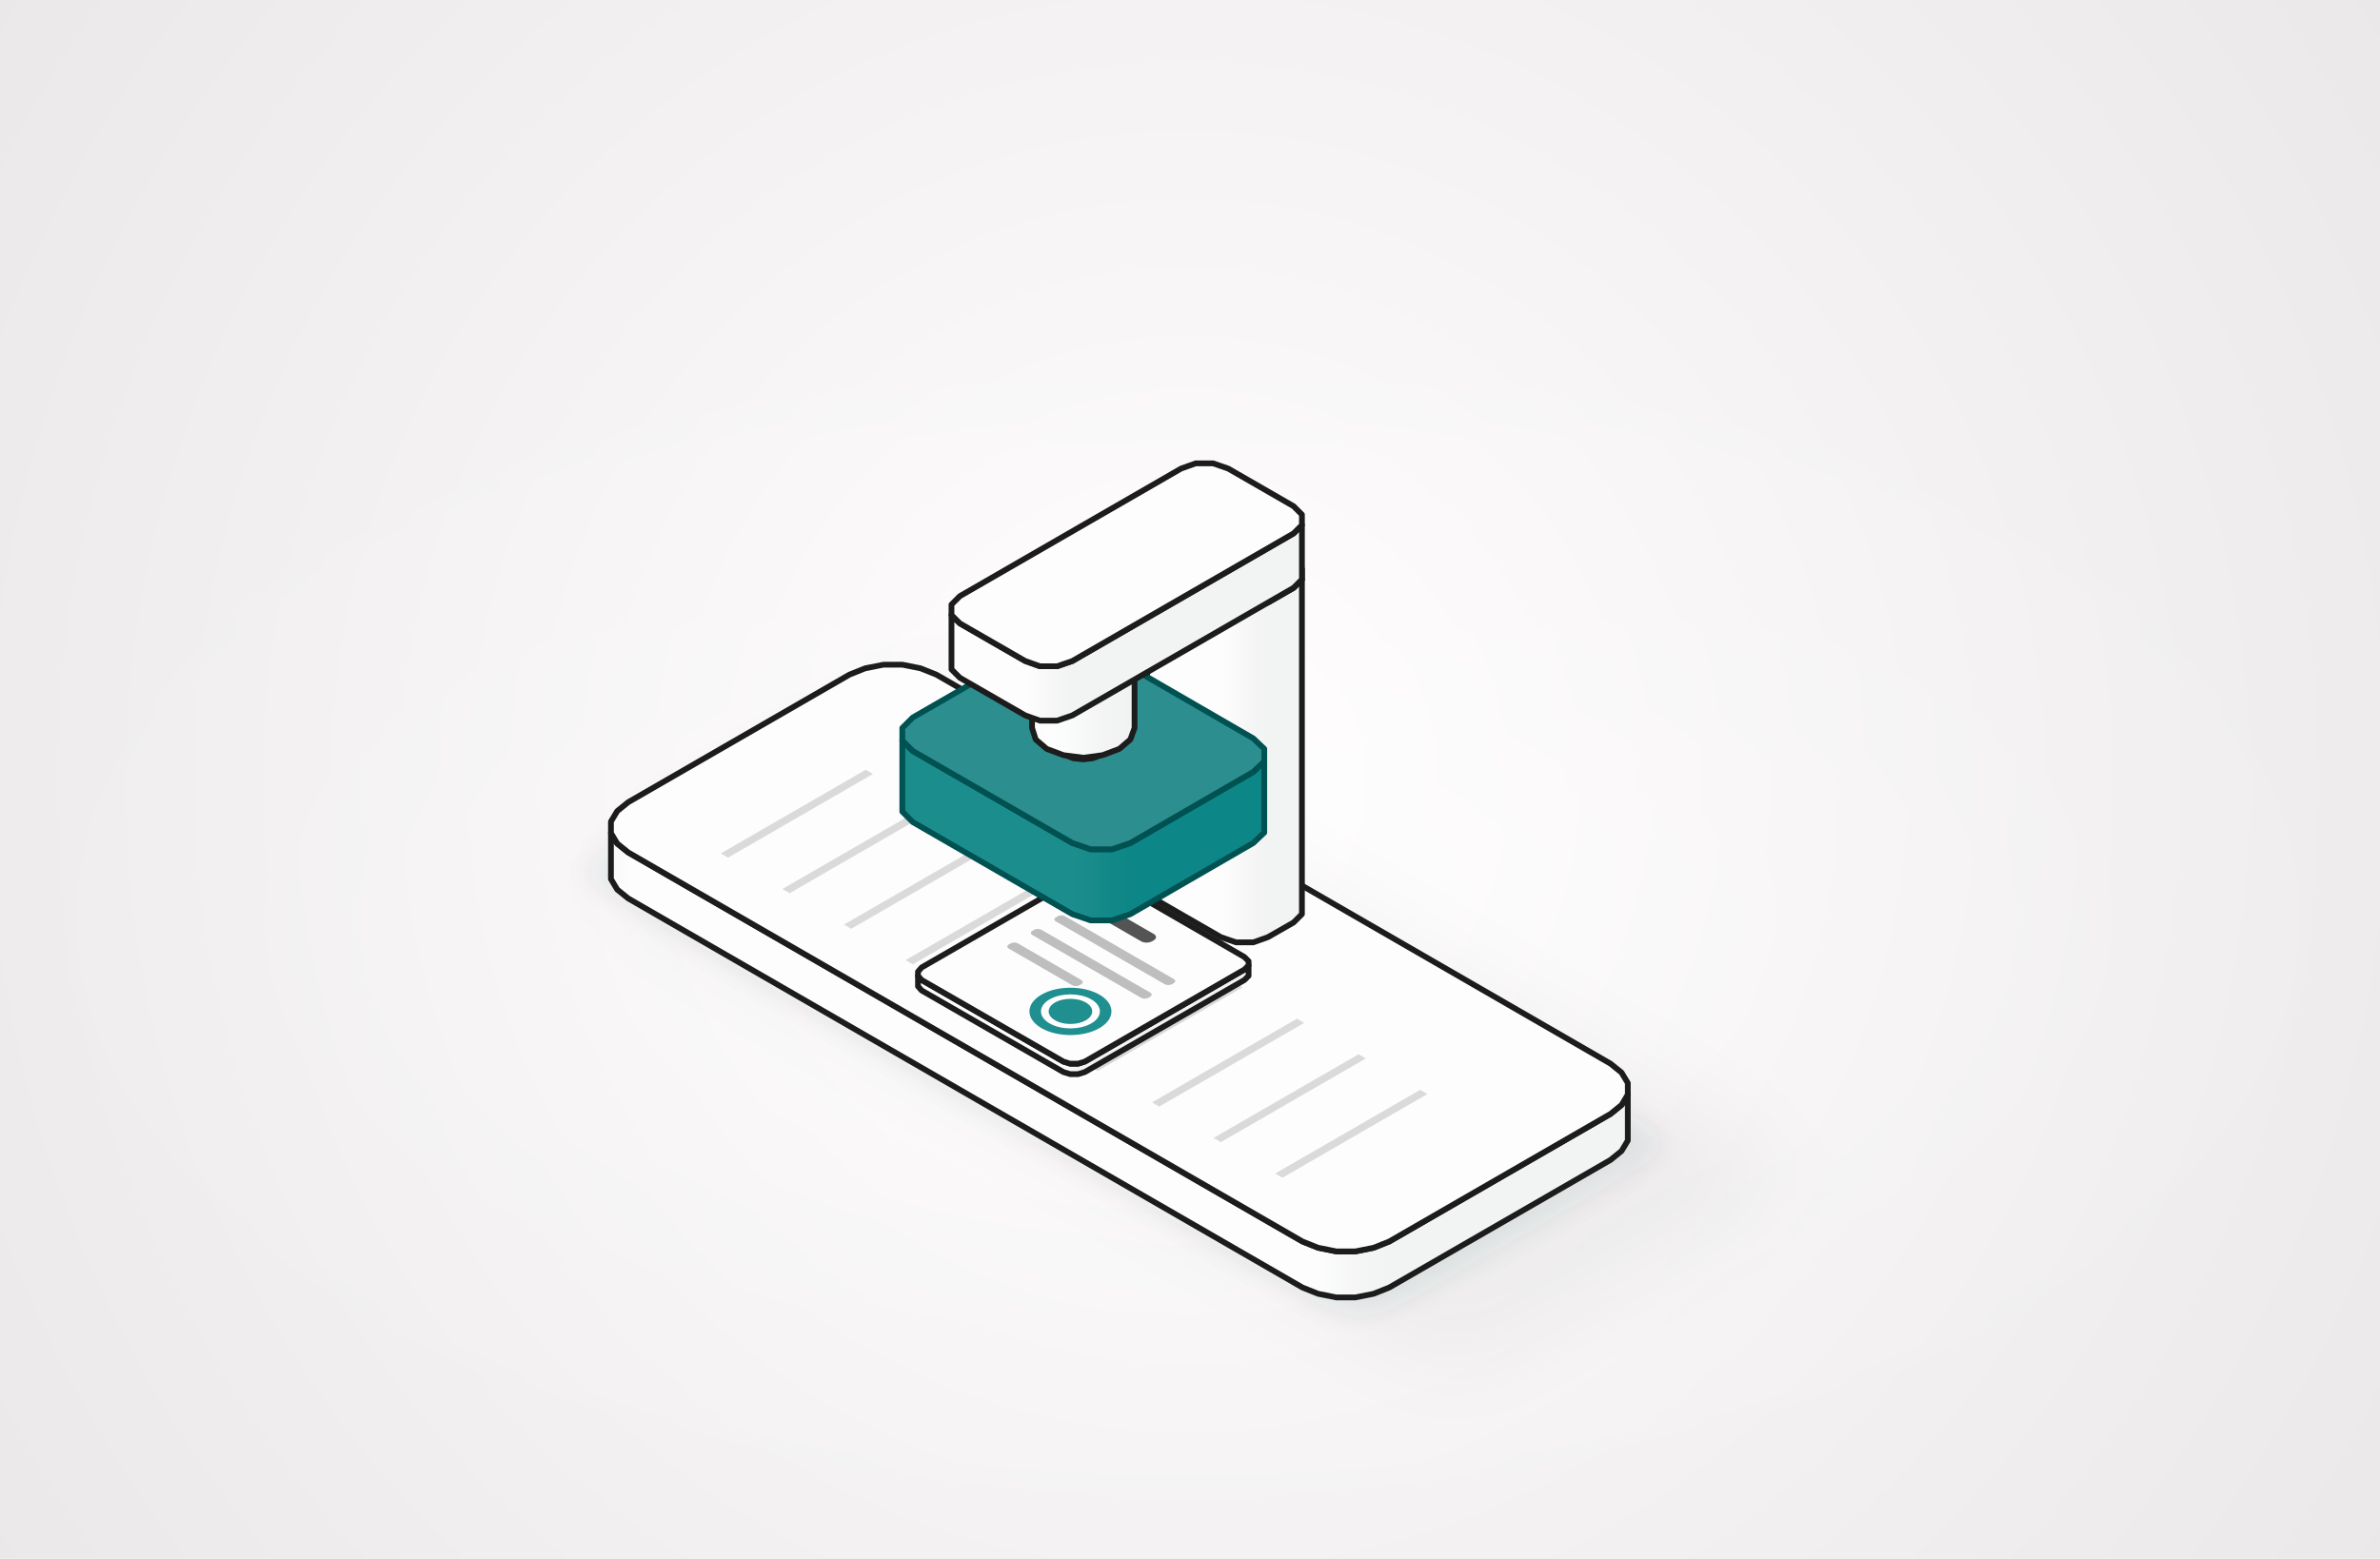
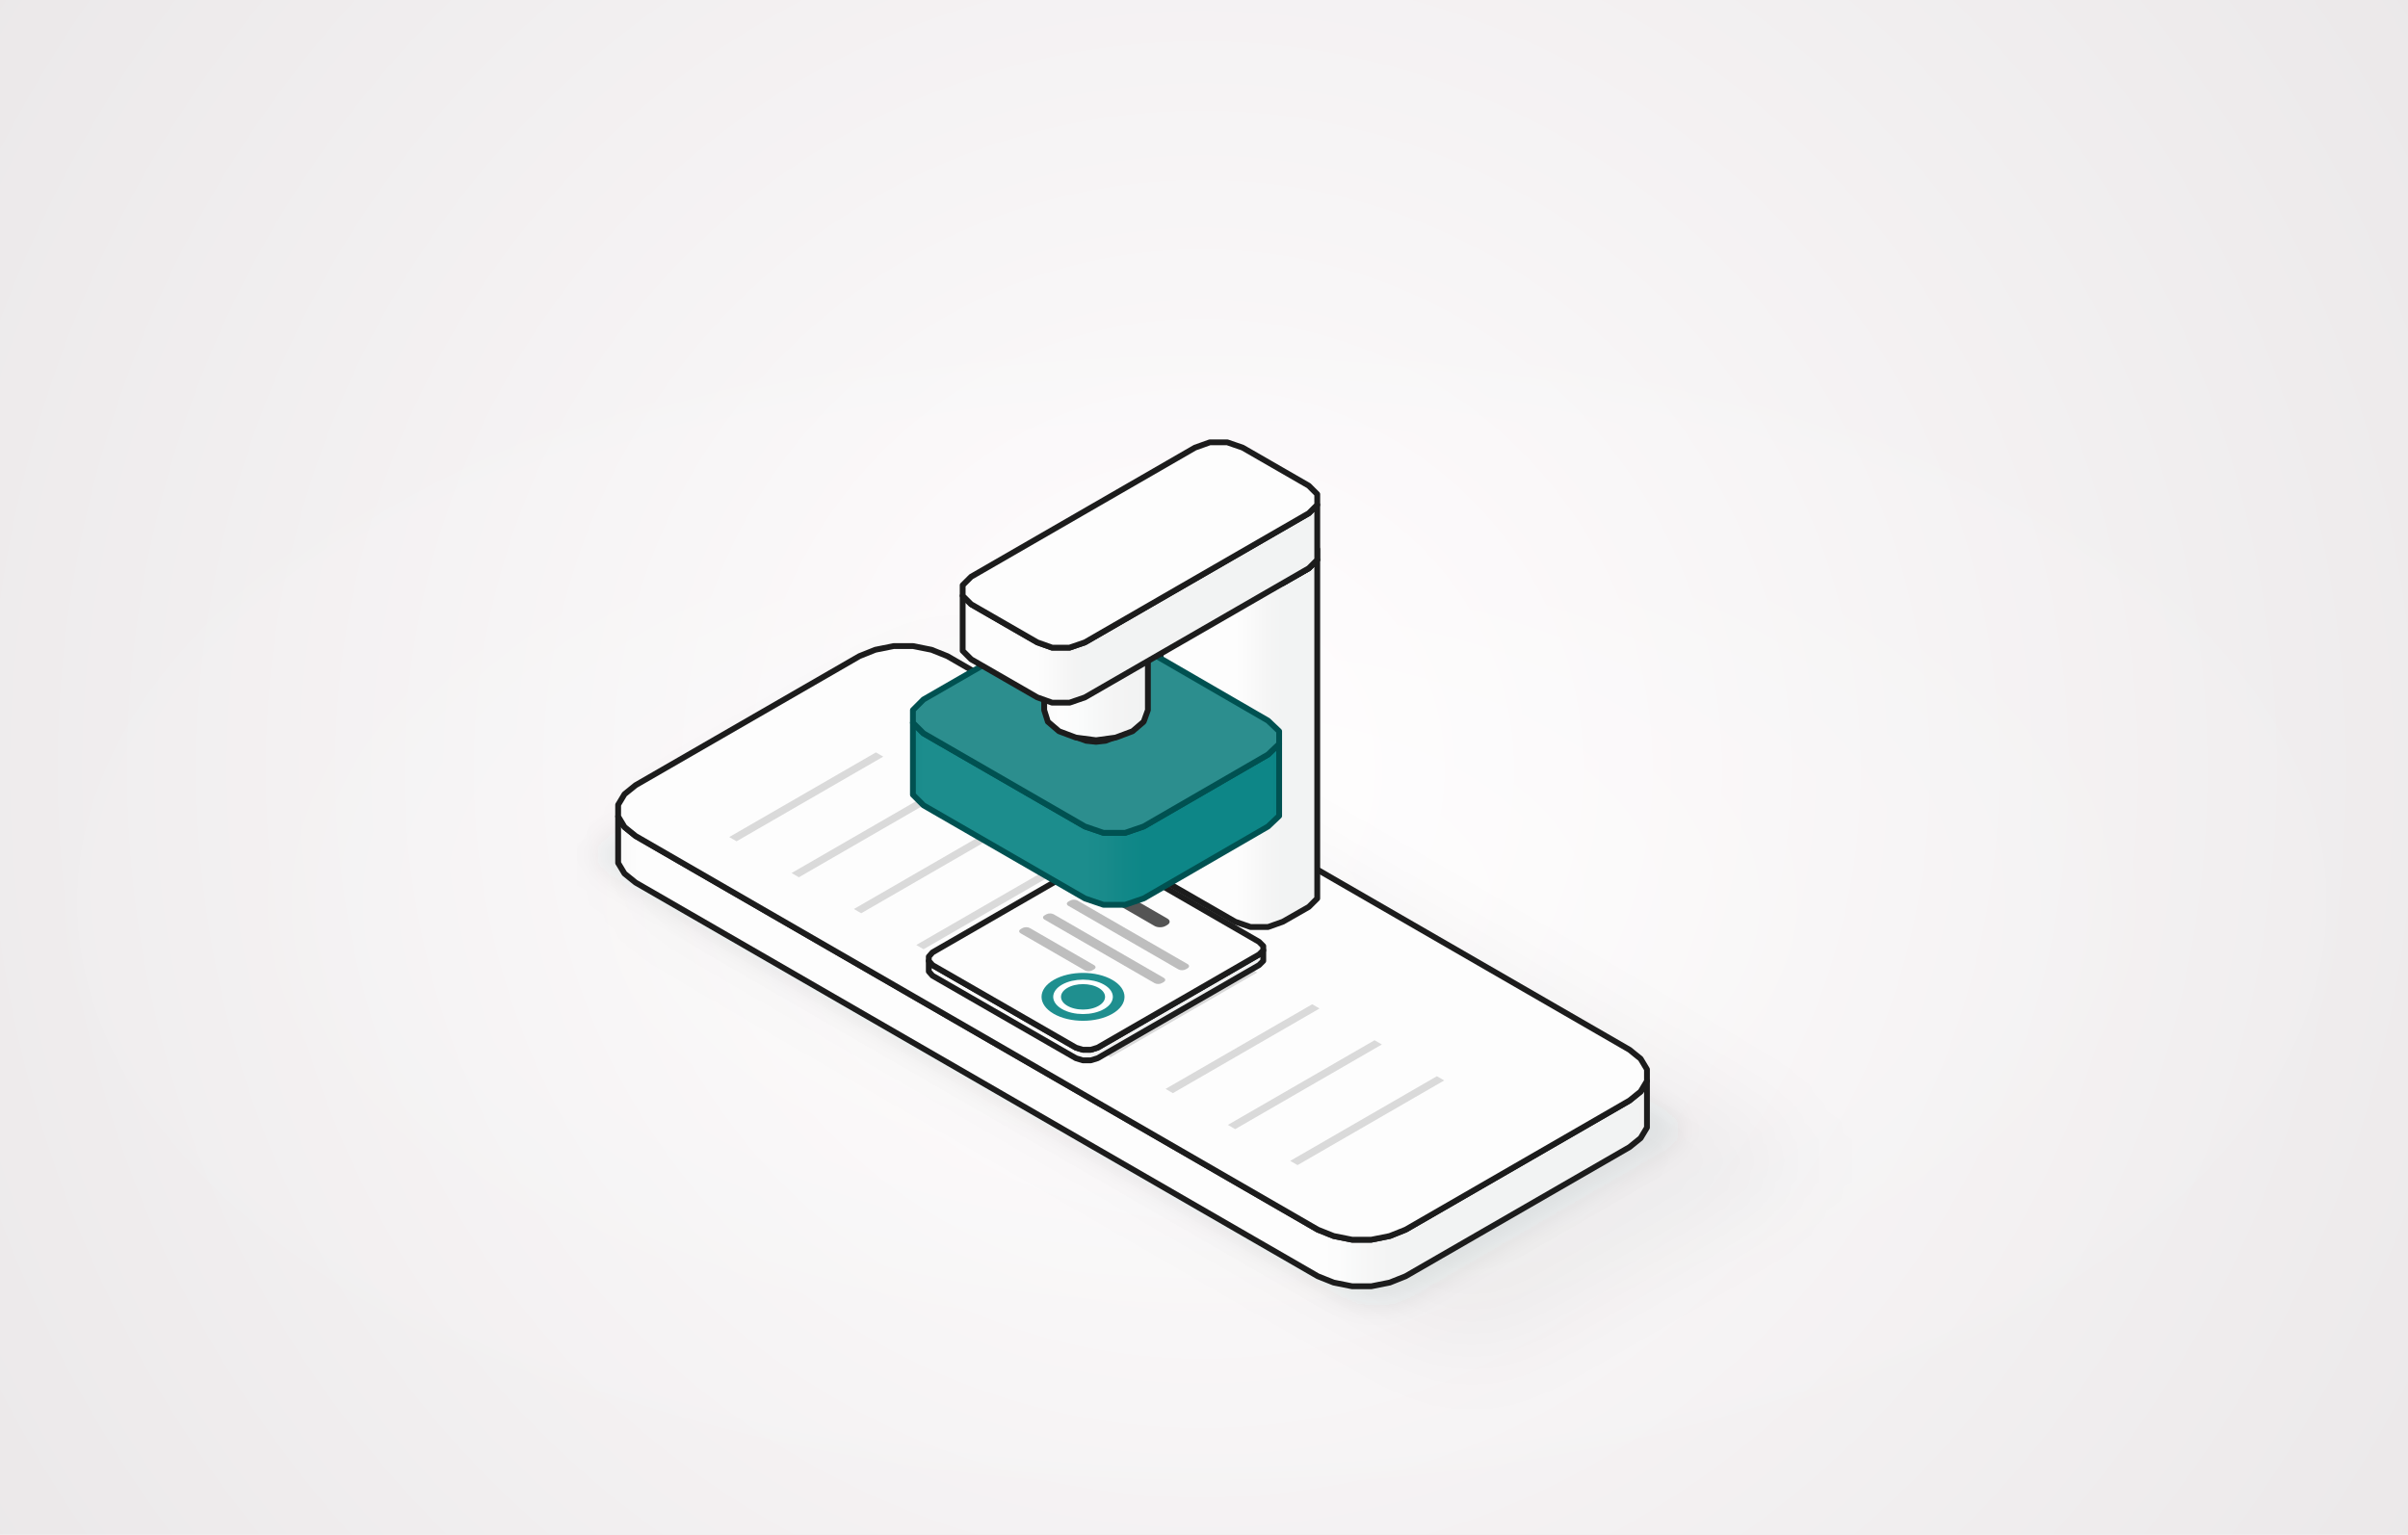
- <svg xmlns="http://www.w3.org/2000/svg" id="isowlds68" viewBox="-214 -192 455 298" width="455" height="298" role="img" aria-labelledby="isowlds68-t" data-loop="5" data-intro="0.72" data-bg="#e7e4e5" font-family="Inter, ui-sans-serif, system-ui, -apple-system, 'Segoe UI', Roboto, 'Helvetica Neue', Arial, sans-serif">
+ <svg xmlns="http://www.w3.org/2000/svg" id="isowlds68" viewBox="-214 -187 455 290" width="455" height="290" role="img" aria-labelledby="isowlds68-t" data-loop="5" data-intro="0.72" data-bg="#e7e4e5" font-family="Inter, ui-sans-serif, system-ui, -apple-system, 'Segoe UI', Roboto, 'Helvetica Neue', Arial, sans-serif">
  <style>@keyframes isowlds68-k0{to{stroke-dashoffset:-0.34}}@keyframes isowlds68-k1{0%{transform:scale(0.6);opacity:0;animation-timing-function:cubic-bezier(.65,0,.35,1)}43%{transform:scale(0.6);opacity:0;animation-timing-function:cubic-bezier(.34,1.56,.64,1)}47%{transform:scale(1);opacity:1;animation-timing-function:cubic-bezier(.65,0,.35,1)}98%{transform:scale(1);opacity:1;animation-timing-function:cubic-bezier(.65,0,.35,1)}100%{transform:scale(1);opacity:0;animation-timing-function:cubic-bezier(.65,0,.35,1)}}@keyframes isowlds68-k2{0%{transform:translate(-58.89px,-34px);opacity:0;animation-timing-function:cubic-bezier(.65,0,.35,1)}6%{transform:translate(-51.96px,-30px);opacity:1;animation-timing-function:cubic-bezier(.16,1,.3,1)}24%{transform:translate(0px,0px);animation-timing-function:cubic-bezier(.65,0,.35,1)}70%{transform:translate(0px,0px);animation-timing-function:cubic-bezier(.7,0,.84,0)}92%{transform:translate(55.43px,32px);opacity:1;animation-timing-function:cubic-bezier(.65,0,.35,1)}100%{transform:translate(62.35px,36px);opacity:0;animation-timing-function:cubic-bezier(.65,0,.35,1)}}@keyframes isowlds68-k3{0%{transform:translate(0px,0px);animation-timing-function:cubic-bezier(.65,0,.35,1)}30%{transform:translate(0px,0px);animation-timing-function:cubic-bezier(.7,0,.84,0)}42%{transform:translate(0px,28px);animation-timing-function:cubic-bezier(.65,0,.35,1)}50%{transform:translate(0px,28px);animation-timing-function:cubic-bezier(.16,1,.3,1)}64%{transform:translate(0px,0px);animation-timing-function:cubic-bezier(.65,0,.35,1)}100%{transform:translate(0px,0px);animation-timing-function:cubic-bezier(.65,0,.35,1)}}@keyframes isowlds68-k4{from{opacity:0;transform:translateY(16px)}to{opacity:1;transform:translateY(0)}}#isowlds68.is-paused *{animation-play-state:paused!important}@media (prefers-reduced-motion:reduce){#isowlds68 *{animation:none!important}}</style>
  <defs>
    <filter id="isowlds68-d0" x="-50%" y="-50%" width="200%" height="200%">
      <feGaussianBlur stdDeviation="8.4" />
    </filter>
    <filter id="isowlds68-d1" x="-50%" y="-50%" width="200%" height="200%">
      <feGaussianBlur stdDeviation="2.2" />
    </filter>
    <linearGradient id="isowlds68-d2" gradientUnits="userSpaceOnUse" x1="-97.2" y1="0" x2="97.2" y2="0">
      <stop offset="0" stop-color="#f7f8f8" />
      <stop offset="0.01" stop-color="#fbfbfb" />
      <stop offset="0.02" stop-color="#fdfdfd" />
      <stop offset="0.68" stop-color="#fdfdfd" />
      <stop offset="0.7" stop-color="#fcfcfc" />
      <stop offset="0.71" stop-color="#f9fafa" />
      <stop offset="0.73" stop-color="#f6f6f6" />
      <stop offset="0.75" stop-color="#f3f4f4" />
      <stop offset="0.77" stop-color="#f2f3f3" />
      <stop offset="0.99" stop-color="#f2f3f3" />
      <stop offset="1" stop-color="#f1f1f1" />
    </linearGradient>
    <linearGradient id="isowlds68-d3" gradientUnits="userSpaceOnUse" x1="5.3" y1="0" x2="34.9" y2="0">
      <stop offset="0" stop-color="#f9f9f9" />
      <stop offset="0.06" stop-color="#fdfdfd" />
      <stop offset="0.48" stop-color="#fdfdfd" />
      <stop offset="0.57" stop-color="#fafafa" />
      <stop offset="0.68" stop-color="#f5f5f5" />
      <stop offset="0.78" stop-color="#f2f3f3" />
      <stop offset="0.94" stop-color="#f2f3f3" />
      <stop offset="1" stop-color="#f1f2f2" />
    </linearGradient>
    <linearGradient id="isowlds68-d4" gradientUnits="userSpaceOnUse" x1="-38.5" y1="0" x2="24.7" y2="0">
      <stop offset="0" stop-color="#f9f9f9" />
      <stop offset="0.01" stop-color="#fdfdfd" />
      <stop offset="0.44" stop-color="#fdfdfd" />
      <stop offset="0.46" stop-color="#fafafa" />
      <stop offset="0.48" stop-color="#f5f5f5" />
      <stop offset="0.51" stop-color="#f2f3f3" />
      <stop offset="0.99" stop-color="#f2f3f3" />
      <stop offset="1" stop-color="#f1f2f2" />
    </linearGradient>
    <linearGradient id="isowlds68-d5" gradientUnits="userSpaceOnUse" x1="-41.5" y1="0" x2="27.7" y2="0">
      <stop offset="0" stop-color="#188a8a" />
      <stop offset="0.03" stop-color="#1c8d8d" />
      <stop offset="0.47" stop-color="#1c8d8d" />
      <stop offset="0.52" stop-color="#198b8b" />
      <stop offset="0.58" stop-color="#118888" />
      <stop offset="0.63" stop-color="#0d8687" />
      <stop offset="0.97" stop-color="#0d8687" />
      <stop offset="1" stop-color="#0c8586" />
    </linearGradient>
    <linearGradient id="isowlds68-d6" gradientUnits="userSpaceOnUse" x1="-11.8" y1="0" x2="-2" y2="0">
      <stop offset="0" stop-color="#dedfdf" />
      <stop offset="0.04" stop-color="#e4e4e4" />
      <stop offset="0.15" stop-color="#e6e6e6" />
      <stop offset="0.31" stop-color="#e4e5e5" />
      <stop offset="0.5" stop-color="#e0e1e1" />
      <stop offset="0.69" stop-color="#dddede" />
      <stop offset="0.85" stop-color="#dbdddd" />
      <stop offset="0.96" stop-color="#dadcdc" />
      <stop offset="1" stop-color="#d9dbdb" />
    </linearGradient>
    <linearGradient id="isowlds68-d7" gradientUnits="userSpaceOnUse" x1="-16.7" y1="0" x2="2.9" y2="0">
      <stop offset="0" stop-color="#f5f5f5" />
      <stop offset="0.04" stop-color="#fbfbfb" />
      <stop offset="0.15" stop-color="#fdfdfd" />
      <stop offset="0.31" stop-color="#fbfcfc" />
      <stop offset="0.5" stop-color="#f7f8f8" />
      <stop offset="0.69" stop-color="#f4f4f4" />
      <stop offset="0.85" stop-color="#f2f3f3" />
      <stop offset="0.96" stop-color="#f1f2f2" />
      <stop offset="1" stop-color="#f0f1f1" />
    </linearGradient>
    <linearGradient id="isowlds68-d8" gradientUnits="userSpaceOnUse" x1="-32.1" y1="0" x2="34.9" y2="0">
      <stop offset="0" stop-color="#f9f9f9" />
      <stop offset="0.02" stop-color="#fdfdfd" />
      <stop offset="0.21" stop-color="#fdfdfd" />
      <stop offset="0.25" stop-color="#fafafa" />
      <stop offset="0.3" stop-color="#f5f5f5" />
      <stop offset="0.34" stop-color="#f2f3f3" />
      <stop offset="0.98" stop-color="#f2f3f3" />
      <stop offset="1" stop-color="#f1f2f2" />
    </linearGradient>
-     <radialGradient id="isowlds68-d9" gradientUnits="userSpaceOnUse" cx="13.1" cy="-42.6" r="327.6">
+     <radialGradient id="isowlds68-d9" gradientUnits="userSpaceOnUse" cx="13.1" cy="-41.6" r="327.6">
      <stop offset="0" stop-color="#fffdfe" />
      <stop offset="1" stop-color="#e7e4e5" />
    </radialGradient>
    <radialGradient id="isowlds68-da">
      <stop offset="0" stop-color="#ffffff" stop-opacity="0.6" />
      <stop offset="0.55" stop-color="#ffffff" stop-opacity="0.18" />
      <stop offset="1" stop-color="#ffffff" stop-opacity="0" />
    </radialGradient>
  </defs>
  <g>
-     <rect x="-214" y="-192" width="455" height="298" fill="url(#isowlds68-d9)" />
+     <rect x="-214" y="-187" width="455" height="290" fill="url(#isowlds68-d9)" />
  </g>
  <g>
    <ellipse cx="13.1" cy="-16.5" rx="232" ry="120.6" fill="url(#isowlds68-da)" />
  </g>
  <g style="animation:isowlds68-k5 0.6s ease-out 0s both">
    <g transform="translate(0 0)">
      <path d="M123 28.3L125.2 30.2L125.9 32.4L125.2 34.5L123 36.4L71 66.4L67.8 67.6L64.1 68.1L60.3 67.6L57.1 66.4L-91.9 -19.6L-94.1 -21.5L-94.8 -23.6L-94.1 -25.8L-91.9 -27.7L-39.9 -57.7L-36.7 -58.9L-32.9 -59.4L-29.2 -58.9L-26 -57.7Z" fill="#254341" fill-opacity="0.04" filter="url(#isowlds68-d0)" />
      <path d="M100.8 22.9L102.8 24.6L103.5 26.6L102.8 28.6L100.8 30.3L52.6 58.2L49.6 59.4L46.1 59.8L42.6 59.4L39.6 58.2L-98.8 -21.7L-100.7 -23.4L-101.4 -25.4L-100.7 -27.4L-98.8 -29.1L-50.5 -57L-47.5 -58.2L-44 -58.6L-40.5 -58.2L-37.5 -57Z" fill="#254341" fill-opacity="0.07" filter="url(#isowlds68-d1)" />
    </g>
  </g>
  <g>
    <g transform="translate(0 0)" data-obj="custom11" data-box="-102.2 -146.2 102.2 59">
      <g style="animation:isowlds68-k4 .6s cubic-bezier(.16,1,.3,1) 0s both">
        <path d="M97.2 17.3L96 19.3L93.9 21L51.6 45.4L48.6 46.6L45.1 47.3L41.5 47.3L38 46.6L35 45.4L-93.9 -29L-96 -30.7L-97.2 -32.7L-97.2 -23.9L-96 -21.9L-93.9 -20.2L35 54.2L38 55.4L41.5 56.1L45.1 56.1L48.6 55.4L51.6 54.2L93.9 29.8L96 28.1L97.2 26.1Z" fill="url(#isowlds68-d2)" stroke="#1c1c1c" stroke-width="1.1" stroke-linejoin="round" />
        <path d="M93.9 11.4L96 13.1L97.2 15.1L97.2 17.3L96 19.3L93.9 21L51.6 45.4L48.6 46.6L45.1 47.3L41.5 47.3L38 46.6L35 45.4L-93.9 -29L-96 -30.7L-97.2 -32.7L-97.2 -34.9L-96 -36.9L-93.9 -38.6L-51.6 -63L-48.6 -64.2L-45.1 -64.9L-41.5 -64.9L-38 -64.2L-35 -63Z" fill="#fdfdfd" stroke="#1c1c1c" stroke-width="1.1" stroke-linejoin="round" />
        <g transform="matrix(34.64 20 -34.64 20 -43.3 -67.8)">
          <path d="M0.5 1.05L3.7 1.05" fill="none" stroke="rgba(0,0,0,0.14)" stroke-width="0.8" stroke-linecap="round" stroke-linejoin="round" stroke-dasharray="0.04 0.3" style="stroke-linecap:butt;animation:isowlds68-k0 1s linear -0.28s infinite both" />
        </g>
        <path d="M34.9 -81.2L33.3 -79.6L28.4 -76.8L25.6 -75.8L22.3 -75.8L19.4 -76.8L6.9 -84L5.3 -85.6L5.3 -21.6L6.9 -20L19.4 -12.8L22.3 -11.8L25.6 -11.8L28.4 -12.8L33.3 -15.6L34.9 -17.2Z" fill="url(#isowlds68-d3)" stroke="#1c1c1c" stroke-width="1.1" stroke-linejoin="round" />
        <path d="M33.3 -84.8L34.9 -83.2L34.9 -81.2L33.3 -79.6L28.4 -76.8L25.6 -75.8L22.3 -75.8L19.4 -76.8L6.9 -84L5.3 -85.6L5.3 -87.6L6.9 -89.2L11.8 -92L14.6 -93L17.9 -93L20.8 -92Z" fill="#fdfdfd" stroke="#1c1c1c" stroke-width="1.1" stroke-linejoin="round" />
        <g style="animation:isowlds68-k2 5s linear -4.28s infinite both">
          <path d="M24.7 -7.4L23.9 -6.6L-6.6 11L-7.9 11.4L-9.4 11.4L-10.7 11L-37.8 -4.6L-38.5 -5.4L-38.5 -3.4L-37.8 -2.6L-10.7 13L-9.4 13.4L-7.9 13.4L-6.6 13L23.9 -4.6L24.7 -5.4Z" fill="url(#isowlds68-d4)" stroke="#1c1c1c" stroke-width="1.1" stroke-linejoin="round" />
          <path d="M23.9 -9L24.7 -8.2L24.7 -7.4L23.9 -6.6L-6.6 11L-7.9 11.4L-9.4 11.4L-10.7 11L-37.8 -4.6L-38.5 -5.4L-38.5 -6.2L-37.8 -7L-7.3 -24.6L-6 -25L-4.4 -25L-3.1 -24.6Z" fill="#fdfdfd" stroke="#1c1c1c" stroke-width="1.1" stroke-linejoin="round" />
          <g transform="matrix(34.64 20 -34.64 20 -5.2 -25.8)">
            <rect x="0.13" y="0.14" width="0.38" height="0.07" rx="0.03" fill="#1c1c1c" fill-opacity="0.75" />
            <rect x="0.13" y="0.3" width="0.64" height="0.05" rx="0.02" fill="#1c1c1c" fill-opacity="0.28" />
            <rect x="0.13" y="0.43" width="0.64" height="0.05" rx="0.02" fill="#1c1c1c" fill-opacity="0.28" />
            <rect x="0.13" y="0.56" width="0.39" height="0.05" rx="0.02" fill="#1c1c1c" fill-opacity="0.28" />
            <g transform="translate(0.62 0.74)">
              <g style="animation:isowlds68-k1 5s linear -4.28s infinite both">
                <circle cx="0" cy="0" r="0.16" fill="#1f8f8f" />
                <circle cx="0" cy="0" r="0.1" fill="none" stroke="#ffffff" stroke-width="0.03" stroke-linecap="round" stroke-linejoin="round" />
              </g>
            </g>
          </g>
        </g>
        <g style="animation:isowlds68-k3 5s linear -4.28s infinite both">
          <path d="M27.7 -46.4L25.6 -44.4L2.1 -30.8L-1.4 -29.6L-5.5 -29.6L-9 -30.8L-39.5 -48.4L-41.5 -50.4L-41.5 -36.8L-39.5 -34.8L-9 -17.2L-5.5 -16L-1.4 -16L2.1 -17.2L25.6 -30.8L27.7 -32.8Z" fill="url(#isowlds68-d5)" stroke="#005151" stroke-width="1.1" stroke-linejoin="round" />
          <path d="M25.6 -50.8L27.7 -48.8L27.7 -46.4L25.6 -44.4L2.1 -30.8L-1.4 -29.6L-5.5 -29.6L-9 -30.8L-39.5 -48.4L-41.5 -50.4L-41.5 -52.8L-39.5 -54.8L-15.9 -68.4L-12.4 -69.6L-8.4 -69.6L-4.8 -68.4Z" fill="#2c8e8e" stroke="#005151" stroke-width="1.1" stroke-linejoin="round" />
          <path d="M-2 -83.2L-2.4 -82.1L-3.5 -81.2L-5.1 -80.6L-6.9 -80.4L-8.8 -80.6L-10.4 -81.2L-11.5 -82.1L-11.8 -83.2L-11.8 -49.6L-11.5 -48.5L-10.4 -47.6L-8.8 -47L-6.9 -46.8L-5.1 -47L-3.5 -47.6L-2.4 -48.5L-2 -49.6Z" fill="url(#isowlds68-d6)" stroke="#1c1c1c" stroke-width="1.1" stroke-linejoin="round" />
          <path d="M-3.5 -81.2L-5.1 -80.6L-6.9 -80.4L-8.8 -80.6L-10.4 -81.2L-11.5 -82.1L-11.8 -83.2L-11.5 -84.3L-10.4 -85.2L-8.8 -85.8L-6.9 -86L-5.1 -85.8L-3.5 -85.2L-2.4 -84.3L-2 -83.2L-2.4 -82.1Z" fill="#e8e8e8" stroke="#1c1c1c" stroke-width="1.1" stroke-linejoin="round" />
        </g>
        <path d="M2.9 -68.8L2.1 -66.6L0 -64.8L-3.2 -63.6L-6.9 -63.1L-10.7 -63.6L-13.9 -64.8L-16 -66.6L-16.7 -68.8L-16.7 -52.8L-16 -50.6L-13.9 -48.8L-10.7 -47.6L-6.9 -47.1L-3.2 -47.6L0 -48.8L2.1 -50.6L2.9 -52.8Z" fill="url(#isowlds68-d7)" stroke="#1c1c1c" stroke-width="1.1" stroke-linejoin="round" />
        <path d="M0 -64.8L-3.2 -63.6L-6.9 -63.1L-10.7 -63.6L-13.9 -64.8L-16 -66.6L-16.7 -68.8L-16 -71L-13.9 -72.8L-10.7 -74L-6.9 -74.5L-3.2 -74L0 -72.8L2.1 -71L2.9 -68.8L2.1 -66.6Z" fill="#fdfdfd" stroke="#1c1c1c" stroke-width="1.1" stroke-linejoin="round" />
        <path d="M34.9 -91.6L33.3 -90L-9 -65.6L-11.9 -64.6L-15.2 -64.6L-18 -65.6L-30.5 -72.8L-32.1 -74.4L-32.1 -64L-30.5 -62.4L-18 -55.2L-15.2 -54.2L-11.9 -54.2L-9 -55.2L33.3 -79.6L34.9 -81.2Z" fill="url(#isowlds68-d8)" stroke="#1c1c1c" stroke-width="1.1" stroke-linejoin="round" />
        <path d="M33.3 -95.2L34.9 -93.6L34.9 -91.6L33.3 -90L-9 -65.6L-11.9 -64.6L-15.2 -64.6L-18 -65.6L-30.5 -72.8L-32.1 -74.4L-32.1 -76.4L-30.5 -78L11.8 -102.4L14.6 -103.4L17.9 -103.4L20.8 -102.4Z" fill="#fdfdfd" stroke="#1c1c1c" stroke-width="1.1" stroke-linejoin="round" />
      </g>
    </g>
  </g>
  <g style="animation:isowlds68-k5 0.45s ease-out 0.37s both" />
</svg>
